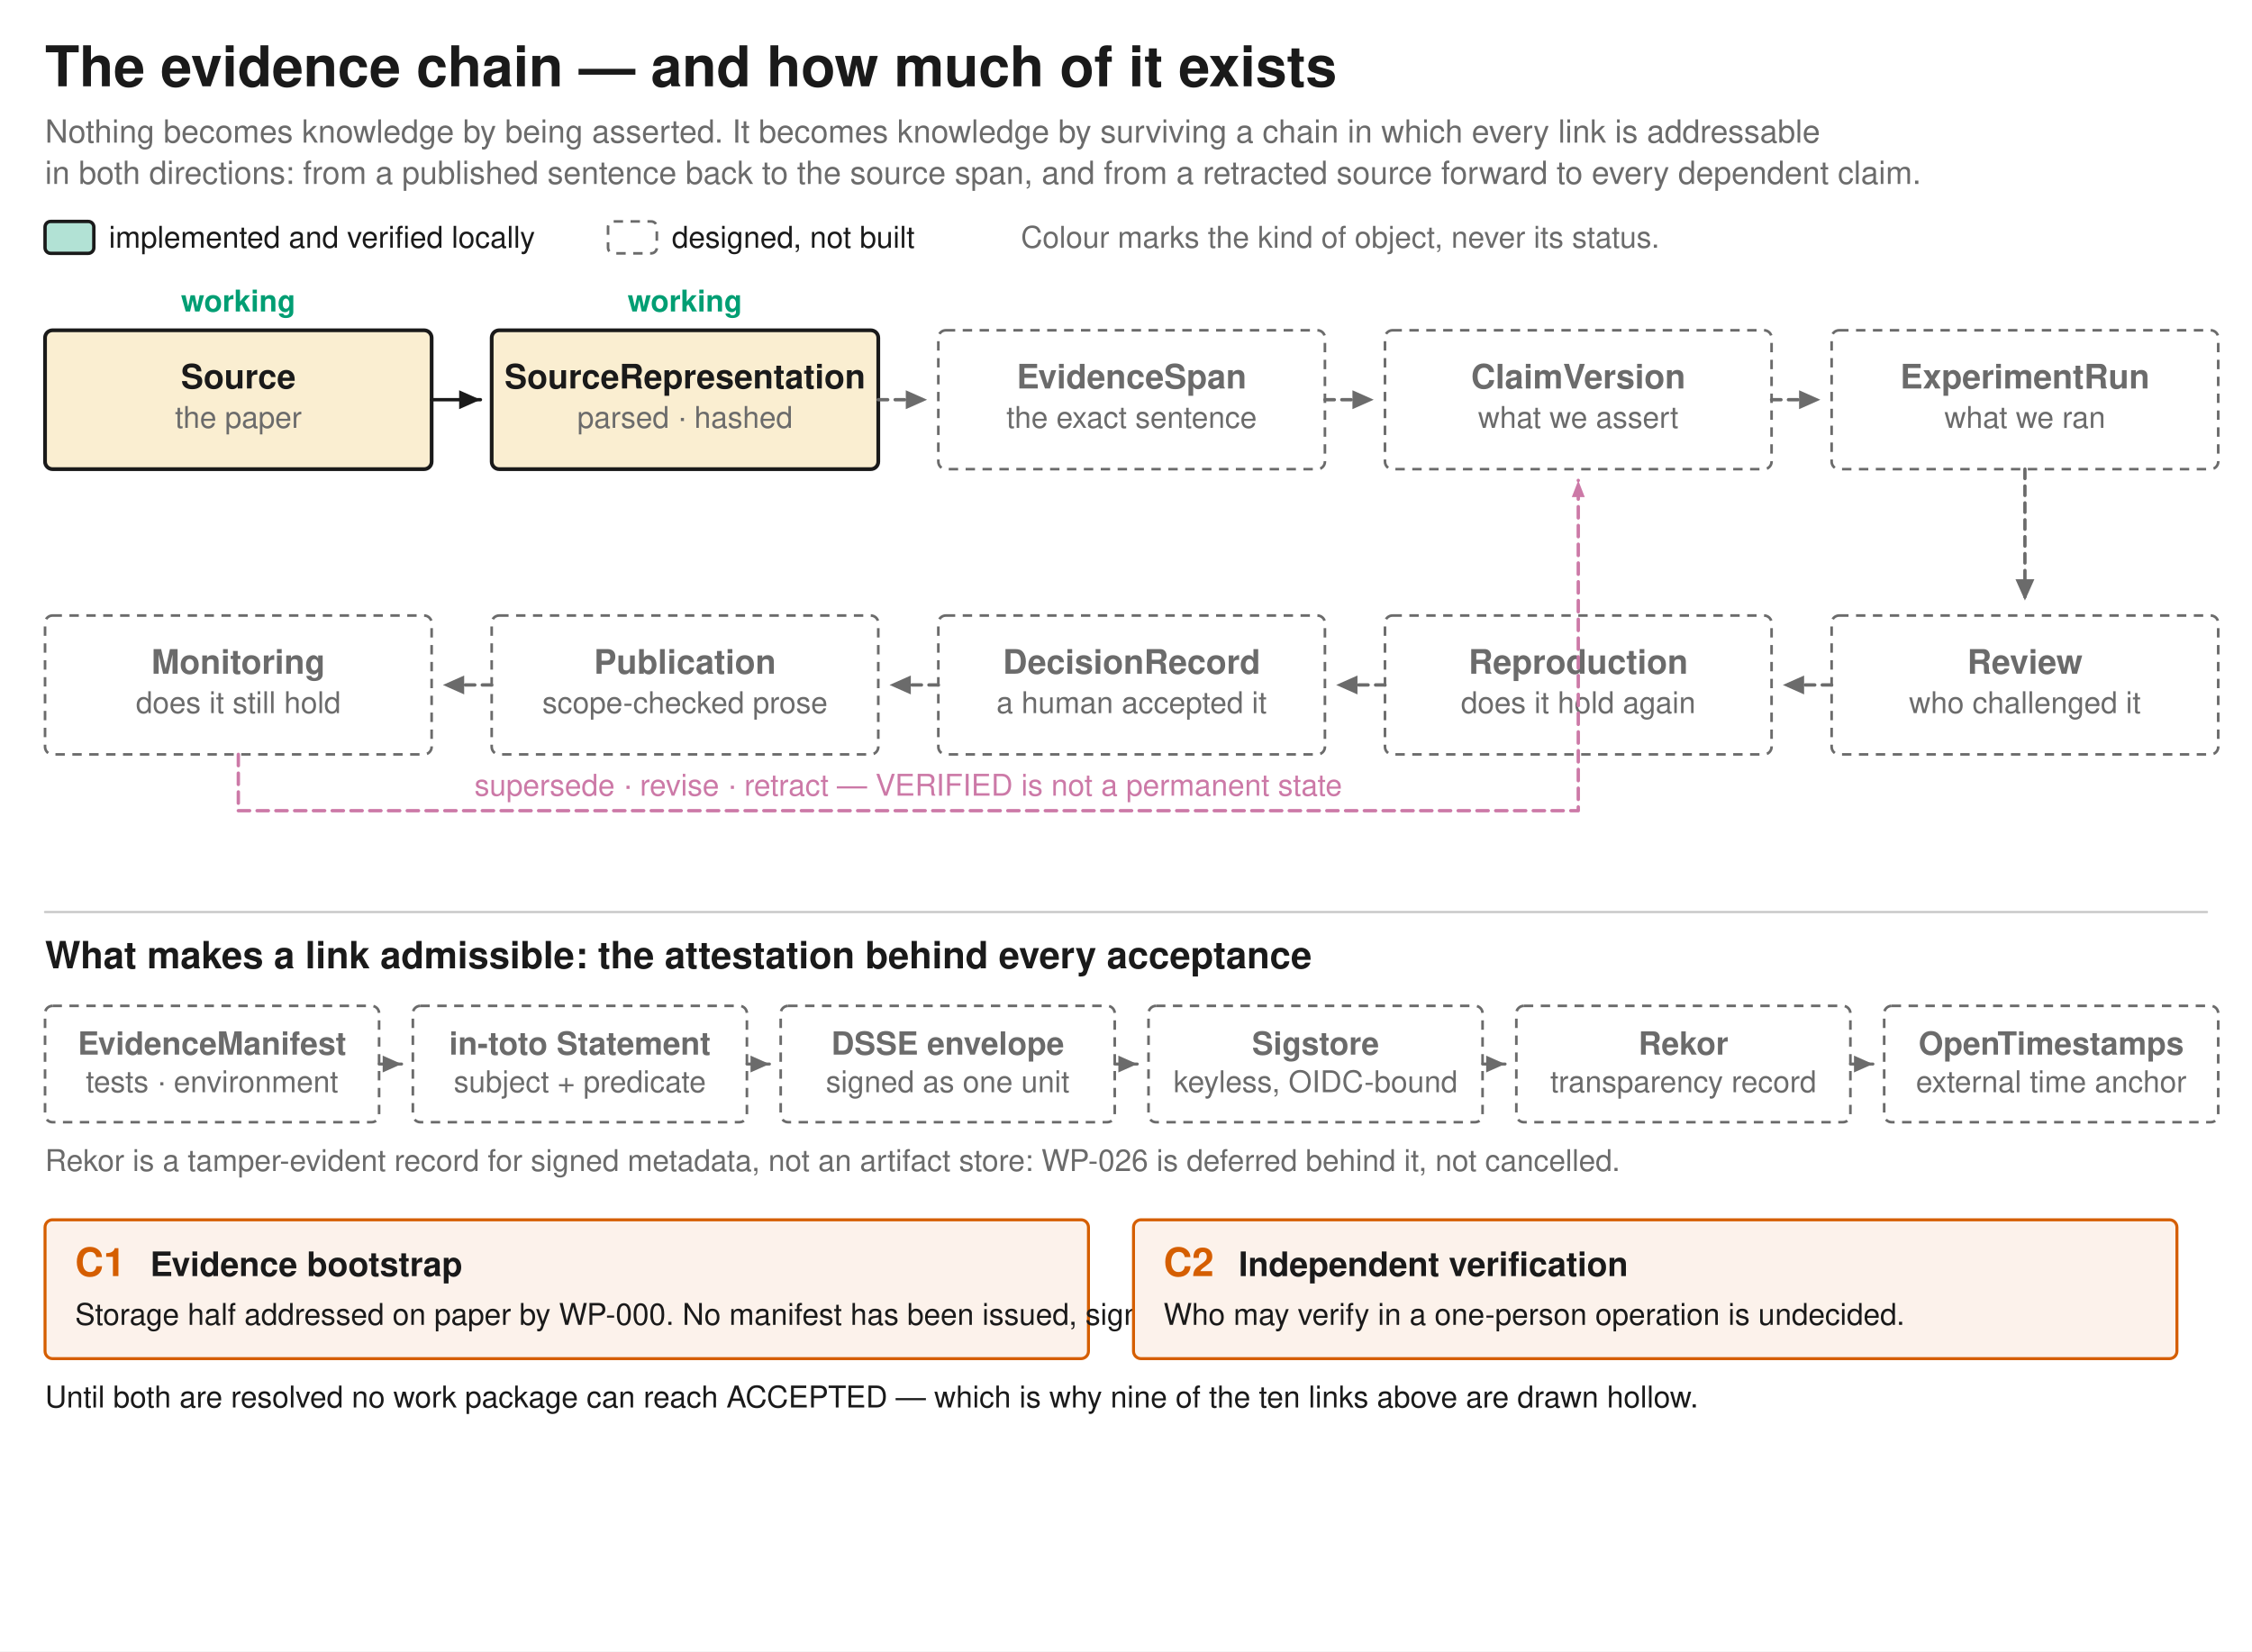
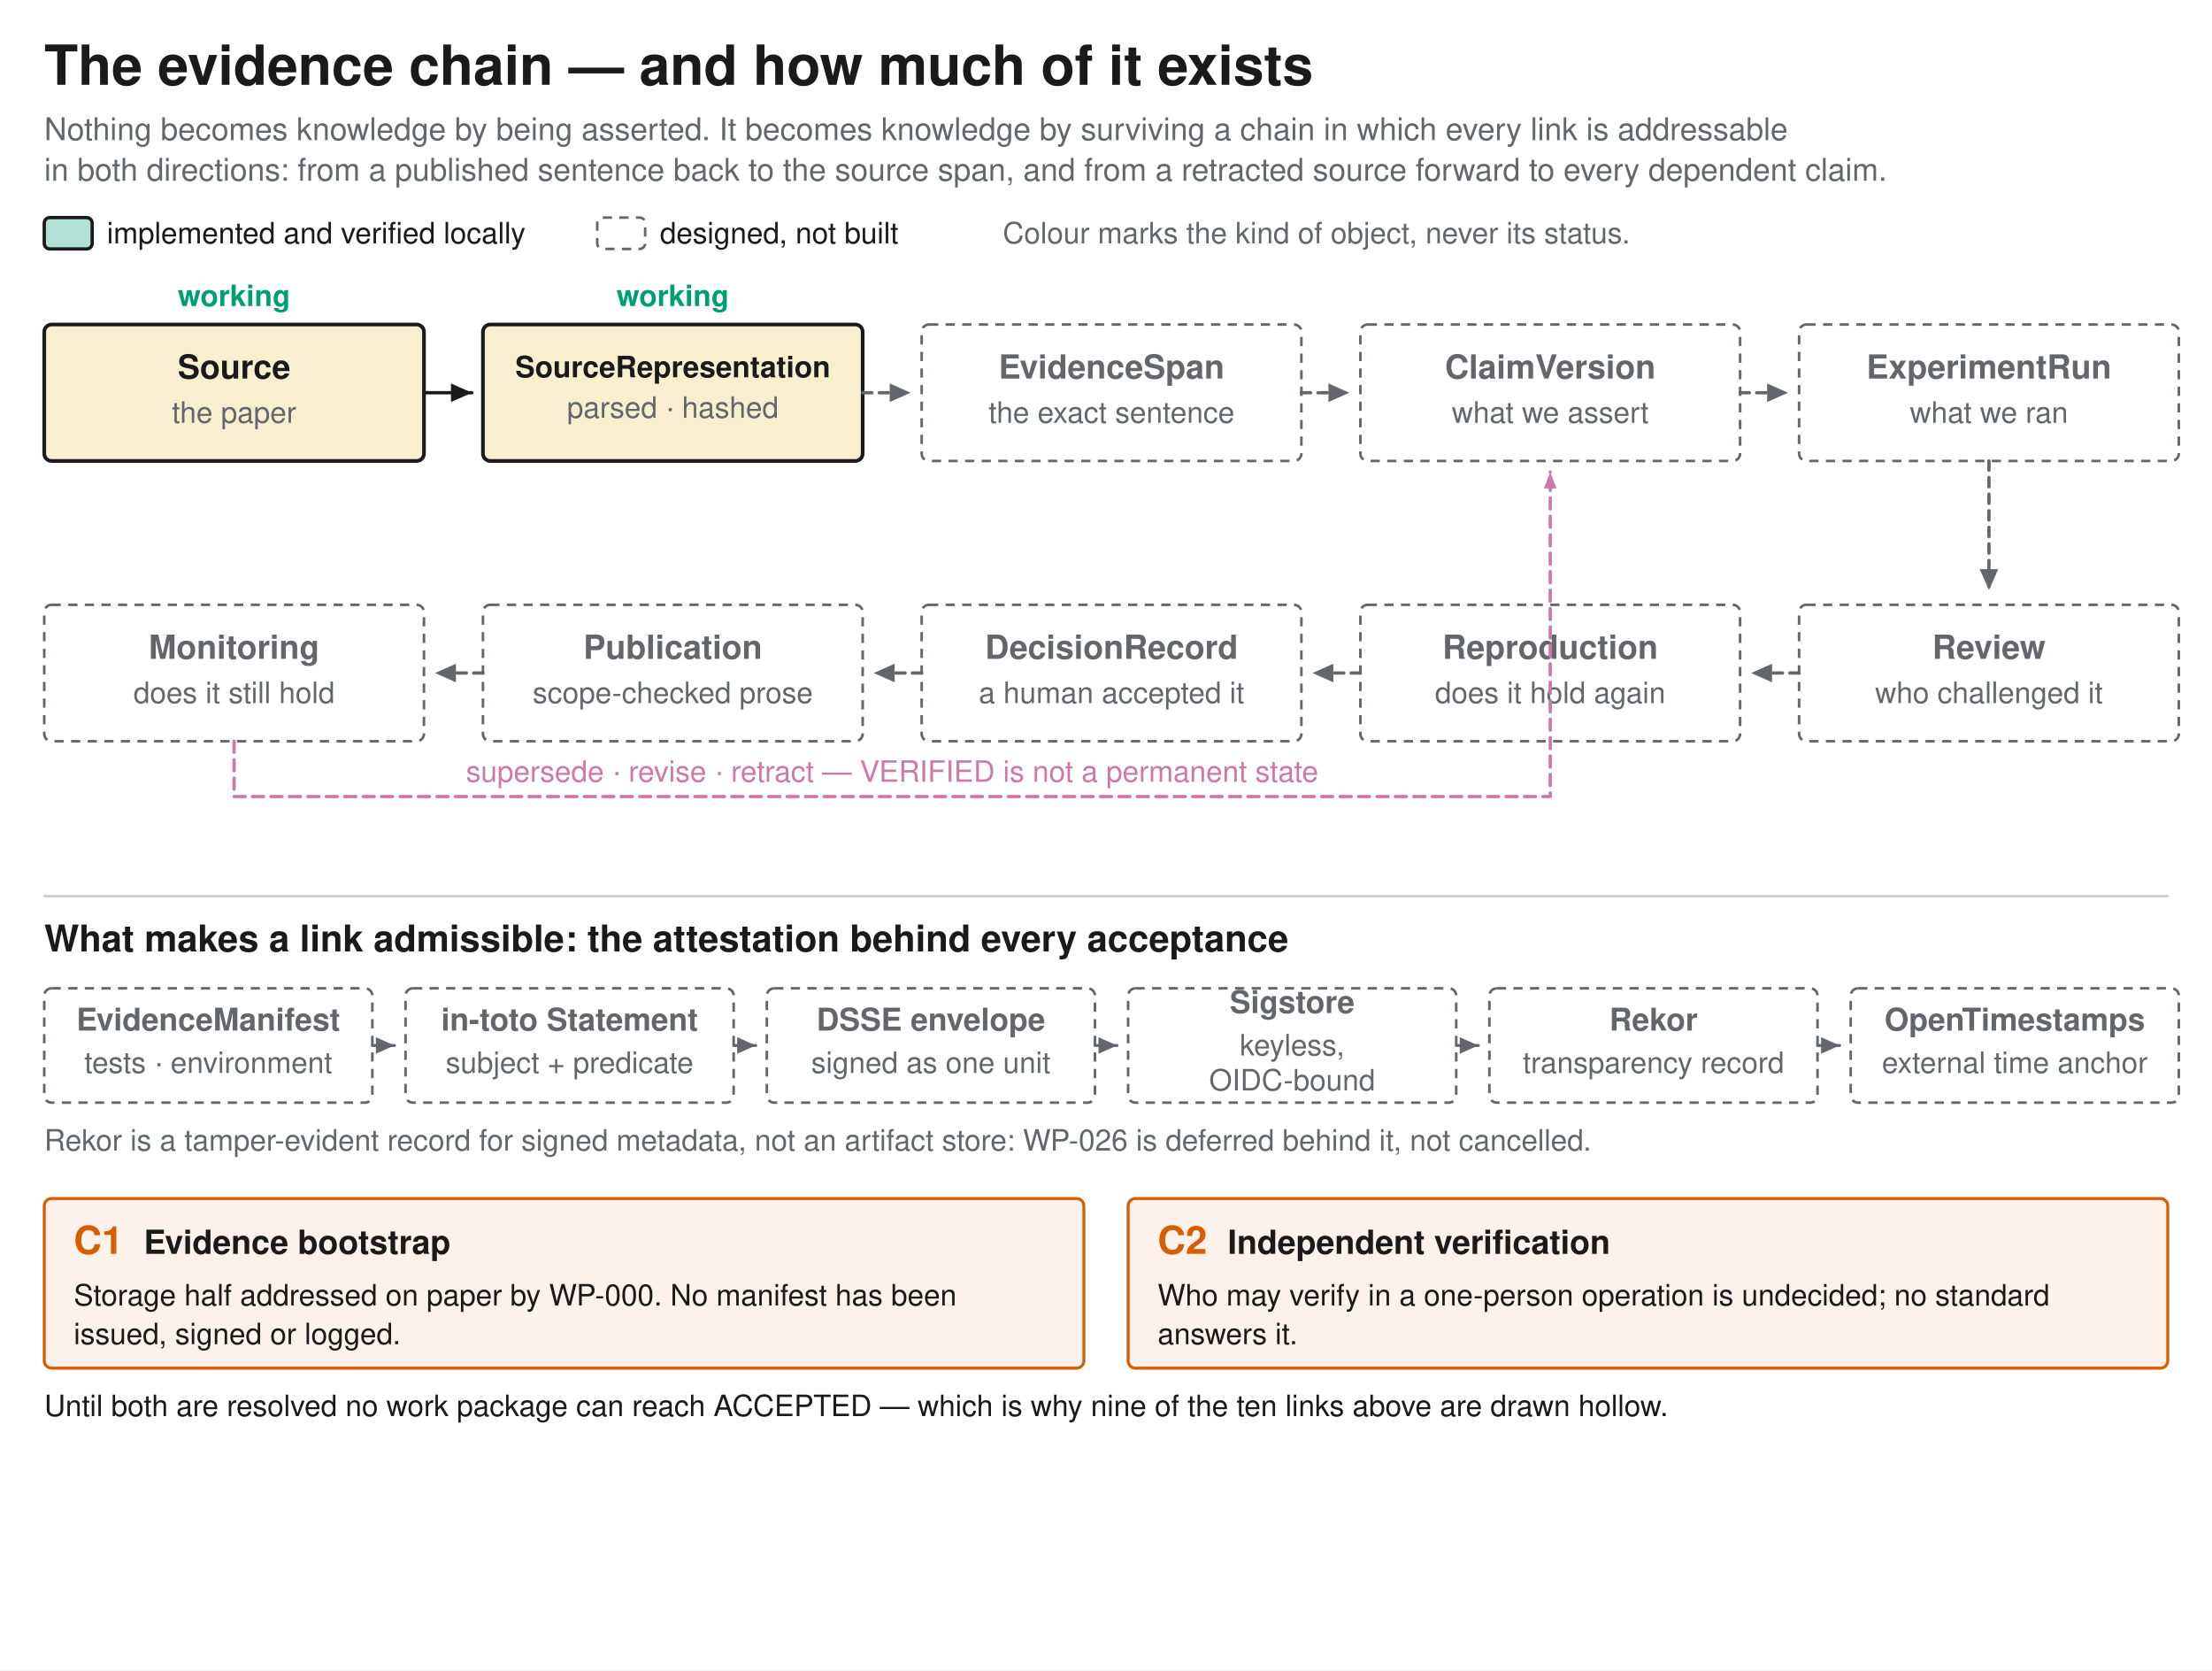
- <svg xmlns="http://www.w3.org/2000/svg" viewBox="0 0 1200 880" width="100%" role="img">
+ <svg xmlns="http://www.w3.org/2000/svg" viewBox="0 0 1200 906" width="100%" role="img">
  <defs>
    <marker id="arrow" viewBox="0 0 10 10" refX="9" refY="5" markerWidth="7" markerHeight="7" orient="auto-start-reverse">
      <path d="M 0 1 L 9 5 L 0 9 z" fill="context-stroke" />
    </marker>
    <marker id="arrowsm" viewBox="0 0 10 10" refX="9" refY="5" markerWidth="5.5" markerHeight="5.5" orient="auto-start-reverse">
      <path d="M 0 1.5 L 9 5 L 0 8.5 z" fill="context-stroke" />
    </marker>
    <pattern id="hatch" width="7" height="7" patternTransform="rotate(45)" patternUnits="userSpaceOnUse">
      <line x1="0" y1="0" x2="0" y2="7" stroke="#C8C8C8" stroke-width="2.2" />
    </pattern>
  </defs>
-   <rect width="1200" height="880" fill="#FFFFFF" />
-   <text x="24" y="46" font-family="'Helvetica Neue', Helvetica, Arial, 'DejaVu Sans', sans-serif" font-size="30" font-weight="700" font-style="normal" fill="#1A1A1A" text-anchor="start" letter-spacing="0">The evidence chain — and how much of it exists</text>
-   <text x="24" y="76" font-family="'Helvetica Neue', Helvetica, Arial, 'DejaVu Sans', sans-serif" font-size="17" font-weight="400" font-style="normal" fill="#6B6B6B" text-anchor="start" letter-spacing="0">Nothing becomes knowledge by being asserted. It becomes knowledge by surviving a chain in which every link is addressable</text>
-   <text x="24" y="98" font-family="'Helvetica Neue', Helvetica, Arial, 'DejaVu Sans', sans-serif" font-size="17" font-weight="400" font-style="normal" fill="#6B6B6B" text-anchor="start" letter-spacing="0">in both directions: from a published sentence back to the source span, and from a retracted source forward to every dependent claim.</text>
-   <rect x="24" y="118" width="26" height="17" rx="3" fill="#b2e2d5" fill-opacity="1.0" stroke="#1A1A1A" stroke-width="1.8" />
-   <text x="58" y="132" font-family="'Helvetica Neue', Helvetica, Arial, 'DejaVu Sans', sans-serif" font-size="16" font-weight="400" font-style="normal" fill="#1A1A1A" text-anchor="start" letter-spacing="0">implemented and verified locally</text>
-   <rect x="324" y="118" width="26" height="17" rx="3" fill="#FFFFFF" fill-opacity="1.0" stroke="#6B6B6B" stroke-width="1.4" stroke-dasharray="5 4" />
-   <text x="358" y="132" font-family="'Helvetica Neue', Helvetica, Arial, 'DejaVu Sans', sans-serif" font-size="16" font-weight="400" font-style="normal" fill="#1A1A1A" text-anchor="start" letter-spacing="0">designed, not built</text>
-   <text x="544" y="132" font-family="'Helvetica Neue', Helvetica, Arial, 'DejaVu Sans', sans-serif" font-size="16" font-weight="400" font-style="normal" fill="#6B6B6B" text-anchor="start" letter-spacing="0">Colour marks the kind of object, never its status.</text>
-   <rect x="24" y="176" width="206" height="74" rx="4" fill="#faeed1" fill-opacity="1.0" stroke="#1A1A1A" stroke-width="2.0" />
-   <text x="127.0" y="207" font-family="'Helvetica Neue', Helvetica, Arial, 'DejaVu Sans', sans-serif" font-size="18" font-weight="600" font-style="normal" fill="#1A1A1A" text-anchor="middle" letter-spacing="0">Source</text>
-   <text x="127.0" y="228" font-family="'Helvetica Neue', Helvetica, Arial, 'DejaVu Sans', sans-serif" font-size="16" font-weight="400" font-style="normal" fill="#6B6B6B" text-anchor="middle" letter-spacing="0">the paper</text>
-   <text x="127.0" y="166" font-family="'Helvetica Neue', Helvetica, Arial, 'DejaVu Sans', sans-serif" font-size="16" font-weight="700" font-style="normal" fill="#009E73" text-anchor="middle" letter-spacing="0">working</text>
-   <rect x="262" y="176" width="206" height="74" rx="4" fill="#faeed1" fill-opacity="1.0" stroke="#1A1A1A" stroke-width="2.0" />
-   <text x="365.0" y="207" font-family="'Helvetica Neue', Helvetica, Arial, 'DejaVu Sans', sans-serif" font-size="18" font-weight="600" font-style="normal" fill="#1A1A1A" text-anchor="middle" letter-spacing="0">SourceRepresentation</text>
-   <text x="365.0" y="228" font-family="'Helvetica Neue', Helvetica, Arial, 'DejaVu Sans', sans-serif" font-size="16" font-weight="400" font-style="normal" fill="#6B6B6B" text-anchor="middle" letter-spacing="0">parsed · hashed</text>
-   <text x="365.0" y="166" font-family="'Helvetica Neue', Helvetica, Arial, 'DejaVu Sans', sans-serif" font-size="16" font-weight="700" font-style="normal" fill="#009E73" text-anchor="middle" letter-spacing="0">working</text>
-   <rect x="500" y="176" width="206" height="74" rx="4" fill="#FFFFFF" fill-opacity="1.0" stroke="#6B6B6B" stroke-width="1.4" stroke-dasharray="5 4" />
-   <text x="603.0" y="207" font-family="'Helvetica Neue', Helvetica, Arial, 'DejaVu Sans', sans-serif" font-size="18" font-weight="600" font-style="normal" fill="#6B6B6B" text-anchor="middle" letter-spacing="0">EvidenceSpan</text>
-   <text x="603.0" y="228" font-family="'Helvetica Neue', Helvetica, Arial, 'DejaVu Sans', sans-serif" font-size="16" font-weight="400" font-style="normal" fill="#6B6B6B" text-anchor="middle" letter-spacing="0">the exact sentence</text>
-   <rect x="738" y="176" width="206" height="74" rx="4" fill="#FFFFFF" fill-opacity="1.0" stroke="#6B6B6B" stroke-width="1.4" stroke-dasharray="5 4" />
-   <text x="841.0" y="207" font-family="'Helvetica Neue', Helvetica, Arial, 'DejaVu Sans', sans-serif" font-size="18" font-weight="600" font-style="normal" fill="#6B6B6B" text-anchor="middle" letter-spacing="0">ClaimVersion</text>
-   <text x="841.0" y="228" font-family="'Helvetica Neue', Helvetica, Arial, 'DejaVu Sans', sans-serif" font-size="16" font-weight="400" font-style="normal" fill="#6B6B6B" text-anchor="middle" letter-spacing="0">what we assert</text>
-   <rect x="976" y="176" width="206" height="74" rx="4" fill="#FFFFFF" fill-opacity="1.0" stroke="#6B6B6B" stroke-width="1.4" stroke-dasharray="5 4" />
-   <text x="1079.0" y="207" font-family="'Helvetica Neue', Helvetica, Arial, 'DejaVu Sans', sans-serif" font-size="18" font-weight="600" font-style="normal" fill="#6B6B6B" text-anchor="middle" letter-spacing="0">ExperimentRun</text>
-   <text x="1079.0" y="228" font-family="'Helvetica Neue', Helvetica, Arial, 'DejaVu Sans', sans-serif" font-size="16" font-weight="400" font-style="normal" fill="#6B6B6B" text-anchor="middle" letter-spacing="0">what we ran</text>
-   <rect x="976" y="328" width="206" height="74" rx="4" fill="#FFFFFF" fill-opacity="1.0" stroke="#6B6B6B" stroke-width="1.4" stroke-dasharray="5 4" />
-   <text x="1079.0" y="359" font-family="'Helvetica Neue', Helvetica, Arial, 'DejaVu Sans', sans-serif" font-size="18" font-weight="600" font-style="normal" fill="#6B6B6B" text-anchor="middle" letter-spacing="0">Review</text>
-   <text x="1079.0" y="380" font-family="'Helvetica Neue', Helvetica, Arial, 'DejaVu Sans', sans-serif" font-size="16" font-weight="400" font-style="normal" fill="#6B6B6B" text-anchor="middle" letter-spacing="0">who challenged it</text>
-   <rect x="738" y="328" width="206" height="74" rx="4" fill="#FFFFFF" fill-opacity="1.0" stroke="#6B6B6B" stroke-width="1.4" stroke-dasharray="5 4" />
-   <text x="841.0" y="359" font-family="'Helvetica Neue', Helvetica, Arial, 'DejaVu Sans', sans-serif" font-size="18" font-weight="600" font-style="normal" fill="#6B6B6B" text-anchor="middle" letter-spacing="0">Reproduction</text>
-   <text x="841.0" y="380" font-family="'Helvetica Neue', Helvetica, Arial, 'DejaVu Sans', sans-serif" font-size="16" font-weight="400" font-style="normal" fill="#6B6B6B" text-anchor="middle" letter-spacing="0">does it hold again</text>
-   <rect x="500" y="328" width="206" height="74" rx="4" fill="#FFFFFF" fill-opacity="1.0" stroke="#6B6B6B" stroke-width="1.4" stroke-dasharray="5 4" />
-   <text x="603.0" y="359" font-family="'Helvetica Neue', Helvetica, Arial, 'DejaVu Sans', sans-serif" font-size="18" font-weight="600" font-style="normal" fill="#6B6B6B" text-anchor="middle" letter-spacing="0">DecisionRecord</text>
-   <text x="603.0" y="380" font-family="'Helvetica Neue', Helvetica, Arial, 'DejaVu Sans', sans-serif" font-size="16" font-weight="400" font-style="normal" fill="#6B6B6B" text-anchor="middle" letter-spacing="0">a human accepted it</text>
-   <rect x="262" y="328" width="206" height="74" rx="4" fill="#FFFFFF" fill-opacity="1.0" stroke="#6B6B6B" stroke-width="1.4" stroke-dasharray="5 4" />
-   <text x="365.0" y="359" font-family="'Helvetica Neue', Helvetica, Arial, 'DejaVu Sans', sans-serif" font-size="18" font-weight="600" font-style="normal" fill="#6B6B6B" text-anchor="middle" letter-spacing="0">Publication</text>
-   <text x="365.0" y="380" font-family="'Helvetica Neue', Helvetica, Arial, 'DejaVu Sans', sans-serif" font-size="16" font-weight="400" font-style="normal" fill="#6B6B6B" text-anchor="middle" letter-spacing="0">scope-checked prose</text>
-   <rect x="24" y="328" width="206" height="74" rx="4" fill="#FFFFFF" fill-opacity="1.0" stroke="#6B6B6B" stroke-width="1.4" stroke-dasharray="5 4" />
-   <text x="127.0" y="359" font-family="'Helvetica Neue', Helvetica, Arial, 'DejaVu Sans', sans-serif" font-size="18" font-weight="600" font-style="normal" fill="#6B6B6B" text-anchor="middle" letter-spacing="0">Monitoring</text>
-   <text x="127.0" y="380" font-family="'Helvetica Neue', Helvetica, Arial, 'DejaVu Sans', sans-serif" font-size="16" font-weight="400" font-style="normal" fill="#6B6B6B" text-anchor="middle" letter-spacing="0">does it still hold</text>
-   <path d="M 230 213.0 L 256 213.0" fill="none" stroke="#1A1A1A" stroke-width="1.8" stroke-opacity="1.0" stroke-linecap="round" stroke-linejoin="round" marker-end="url(#arrow)" />
-   <path d="M 468 213.0 L 494 213.0" fill="none" stroke="#6B6B6B" stroke-width="1.8" stroke-opacity="1.0" stroke-linecap="round" stroke-linejoin="round" stroke-dasharray="5 4" marker-end="url(#arrow)" />
-   <path d="M 706 213.0 L 732 213.0" fill="none" stroke="#6B6B6B" stroke-width="1.8" stroke-opacity="1.0" stroke-linecap="round" stroke-linejoin="round" stroke-dasharray="5 4" marker-end="url(#arrow)" />
-   <path d="M 944 213.0 L 970 213.0" fill="none" stroke="#6B6B6B" stroke-width="1.8" stroke-opacity="1.0" stroke-linecap="round" stroke-linejoin="round" stroke-dasharray="5 4" marker-end="url(#arrow)" />
-   <path d="M 1079.0 250 L 1079.0 320" fill="none" stroke="#6B6B6B" stroke-width="1.8" stroke-opacity="1.0" stroke-linecap="round" stroke-linejoin="round" stroke-dasharray="5 4" marker-end="url(#arrow)" />
-   <path d="M 976 365.0 L 950 365.0" fill="none" stroke="#6B6B6B" stroke-width="1.8" stroke-opacity="1.0" stroke-linecap="round" stroke-linejoin="round" stroke-dasharray="5 4" marker-end="url(#arrow)" />
-   <path d="M 738 365.0 L 712 365.0" fill="none" stroke="#6B6B6B" stroke-width="1.8" stroke-opacity="1.0" stroke-linecap="round" stroke-linejoin="round" stroke-dasharray="5 4" marker-end="url(#arrow)" />
-   <path d="M 500 365.0 L 474 365.0" fill="none" stroke="#6B6B6B" stroke-width="1.8" stroke-opacity="1.0" stroke-linecap="round" stroke-linejoin="round" stroke-dasharray="5 4" marker-end="url(#arrow)" />
-   <path d="M 262 365.0 L 236 365.0" fill="none" stroke="#6B6B6B" stroke-width="1.8" stroke-opacity="1.0" stroke-linecap="round" stroke-linejoin="round" stroke-dasharray="5 4" marker-end="url(#arrow)" />
-   <path d="M 127.0 402 L 127.0 432 L 841.0 432 L 841.0 256" fill="none" stroke="#CC79A7" stroke-width="1.8" stroke-opacity="1.0" stroke-linecap="round" stroke-linejoin="round" stroke-dasharray="6 4" marker-end="url(#arrowsm)" />
-   <text x="484.0" y="424" font-family="'Helvetica Neue', Helvetica, Arial, 'DejaVu Sans', sans-serif" font-size="16" font-weight="400" font-style="normal" fill="#CC79A7" text-anchor="middle" letter-spacing="0">supersede · revise · retract — VERIFIED is not a permanent state</text>
-   <path d="M 24 486 L 1176 486" fill="none" stroke="#C8C8C8" stroke-width="1.2" stroke-opacity="1.0" stroke-linecap="round" stroke-linejoin="round" />
-   <text x="24" y="516" font-family="'Helvetica Neue', Helvetica, Arial, 'DejaVu Sans', sans-serif" font-size="20" font-weight="700" font-style="normal" fill="#1A1A1A" text-anchor="start" letter-spacing="0">What makes a link admissible: the attestation behind every acceptance</text>
-   <rect x="24" y="536" width="178" height="62" rx="4" fill="#FFFFFF" fill-opacity="1.0" stroke="#6B6B6B" stroke-width="1.4" stroke-dasharray="5 4" />
-   <text x="113.0" y="562" font-family="'Helvetica Neue', Helvetica, Arial, 'DejaVu Sans', sans-serif" font-size="17" font-weight="600" font-style="normal" fill="#6B6B6B" text-anchor="middle" letter-spacing="0">EvidenceManifest</text>
-   <text x="113.0" y="582" font-family="'Helvetica Neue', Helvetica, Arial, 'DejaVu Sans', sans-serif" font-size="16" font-weight="400" font-style="normal" fill="#6B6B6B" text-anchor="middle" letter-spacing="0">tests · environment</text>
-   <rect x="220" y="536" width="178" height="62" rx="4" fill="#FFFFFF" fill-opacity="1.0" stroke="#6B6B6B" stroke-width="1.4" stroke-dasharray="5 4" />
-   <text x="309.0" y="562" font-family="'Helvetica Neue', Helvetica, Arial, 'DejaVu Sans', sans-serif" font-size="17" font-weight="600" font-style="normal" fill="#6B6B6B" text-anchor="middle" letter-spacing="0">in-toto Statement</text>
-   <text x="309.0" y="582" font-family="'Helvetica Neue', Helvetica, Arial, 'DejaVu Sans', sans-serif" font-size="16" font-weight="400" font-style="normal" fill="#6B6B6B" text-anchor="middle" letter-spacing="0">subject + predicate</text>
-   <path d="M 202 567.0 L 214 567.0" fill="none" stroke="#6B6B6B" stroke-width="1.6" stroke-opacity="1.0" stroke-linecap="round" stroke-linejoin="round" stroke-dasharray="4 4" marker-end="url(#arrow)" />
-   <rect x="416" y="536" width="178" height="62" rx="4" fill="#FFFFFF" fill-opacity="1.0" stroke="#6B6B6B" stroke-width="1.4" stroke-dasharray="5 4" />
-   <text x="505.0" y="562" font-family="'Helvetica Neue', Helvetica, Arial, 'DejaVu Sans', sans-serif" font-size="17" font-weight="600" font-style="normal" fill="#6B6B6B" text-anchor="middle" letter-spacing="0">DSSE envelope</text>
-   <text x="505.0" y="582" font-family="'Helvetica Neue', Helvetica, Arial, 'DejaVu Sans', sans-serif" font-size="16" font-weight="400" font-style="normal" fill="#6B6B6B" text-anchor="middle" letter-spacing="0">signed as one unit</text>
-   <path d="M 398 567.0 L 410 567.0" fill="none" stroke="#6B6B6B" stroke-width="1.6" stroke-opacity="1.0" stroke-linecap="round" stroke-linejoin="round" stroke-dasharray="4 4" marker-end="url(#arrow)" />
-   <rect x="612" y="536" width="178" height="62" rx="4" fill="#FFFFFF" fill-opacity="1.0" stroke="#6B6B6B" stroke-width="1.4" stroke-dasharray="5 4" />
-   <text x="701.0" y="562" font-family="'Helvetica Neue', Helvetica, Arial, 'DejaVu Sans', sans-serif" font-size="17" font-weight="600" font-style="normal" fill="#6B6B6B" text-anchor="middle" letter-spacing="0">Sigstore</text>
-   <text x="701.0" y="582" font-family="'Helvetica Neue', Helvetica, Arial, 'DejaVu Sans', sans-serif" font-size="16" font-weight="400" font-style="normal" fill="#6B6B6B" text-anchor="middle" letter-spacing="0">keyless, OIDC-bound</text>
-   <path d="M 594 567.0 L 606 567.0" fill="none" stroke="#6B6B6B" stroke-width="1.6" stroke-opacity="1.0" stroke-linecap="round" stroke-linejoin="round" stroke-dasharray="4 4" marker-end="url(#arrow)" />
-   <rect x="808" y="536" width="178" height="62" rx="4" fill="#FFFFFF" fill-opacity="1.0" stroke="#6B6B6B" stroke-width="1.4" stroke-dasharray="5 4" />
-   <text x="897.0" y="562" font-family="'Helvetica Neue', Helvetica, Arial, 'DejaVu Sans', sans-serif" font-size="17" font-weight="600" font-style="normal" fill="#6B6B6B" text-anchor="middle" letter-spacing="0">Rekor</text>
-   <text x="897.0" y="582" font-family="'Helvetica Neue', Helvetica, Arial, 'DejaVu Sans', sans-serif" font-size="16" font-weight="400" font-style="normal" fill="#6B6B6B" text-anchor="middle" letter-spacing="0">transparency record</text>
-   <path d="M 790 567.0 L 802 567.0" fill="none" stroke="#6B6B6B" stroke-width="1.6" stroke-opacity="1.0" stroke-linecap="round" stroke-linejoin="round" stroke-dasharray="4 4" marker-end="url(#arrow)" />
-   <rect x="1004" y="536" width="178" height="62" rx="4" fill="#FFFFFF" fill-opacity="1.0" stroke="#6B6B6B" stroke-width="1.4" stroke-dasharray="5 4" />
-   <text x="1093.0" y="562" font-family="'Helvetica Neue', Helvetica, Arial, 'DejaVu Sans', sans-serif" font-size="17" font-weight="600" font-style="normal" fill="#6B6B6B" text-anchor="middle" letter-spacing="0">OpenTimestamps</text>
-   <text x="1093.0" y="582" font-family="'Helvetica Neue', Helvetica, Arial, 'DejaVu Sans', sans-serif" font-size="16" font-weight="400" font-style="normal" fill="#6B6B6B" text-anchor="middle" letter-spacing="0">external time anchor</text>
-   <path d="M 986 567.0 L 998 567.0" fill="none" stroke="#6B6B6B" stroke-width="1.6" stroke-opacity="1.0" stroke-linecap="round" stroke-linejoin="round" stroke-dasharray="4 4" marker-end="url(#arrow)" />
-   <text x="24" y="624" font-family="'Helvetica Neue', Helvetica, Arial, 'DejaVu Sans', sans-serif" font-size="16" font-weight="400" font-style="normal" fill="#6B6B6B" text-anchor="start" letter-spacing="0">Rekor is a tamper-evident record for signed metadata, not an artifact store: WP-026 is deferred behind it, not cancelled.</text>
-   <rect x="24" y="650" width="556" height="74" rx="4" fill="#fcf2eb" fill-opacity="1.0" stroke="#D55E00" stroke-width="1.6" />
-   <text x="40" y="680" font-family="'Helvetica Neue', Helvetica, Arial, 'DejaVu Sans', sans-serif" font-size="21" font-weight="700" font-style="normal" fill="#D55E00" text-anchor="start" letter-spacing="0">C1</text>
-   <text x="80" y="680" font-family="'Helvetica Neue', Helvetica, Arial, 'DejaVu Sans', sans-serif" font-size="18" font-weight="600" font-style="normal" fill="#1A1A1A" text-anchor="start" letter-spacing="0">Evidence bootstrap</text>
-   <text x="40" y="706" font-family="'Helvetica Neue', Helvetica, Arial, 'DejaVu Sans', sans-serif" font-size="16" font-weight="400" font-style="normal" fill="#1A1A1A" text-anchor="start" letter-spacing="0">Storage half addressed on paper by WP-000. No manifest has been issued, signed or logged.</text>
-   <rect x="604" y="650" width="556" height="74" rx="4" fill="#fcf2eb" fill-opacity="1.0" stroke="#D55E00" stroke-width="1.6" />
-   <text x="620" y="680" font-family="'Helvetica Neue', Helvetica, Arial, 'DejaVu Sans', sans-serif" font-size="21" font-weight="700" font-style="normal" fill="#D55E00" text-anchor="start" letter-spacing="0">C2</text>
-   <text x="660" y="680" font-family="'Helvetica Neue', Helvetica, Arial, 'DejaVu Sans', sans-serif" font-size="18" font-weight="600" font-style="normal" fill="#1A1A1A" text-anchor="start" letter-spacing="0">Independent verification</text>
-   <text x="620" y="706" font-family="'Helvetica Neue', Helvetica, Arial, 'DejaVu Sans', sans-serif" font-size="16" font-weight="400" font-style="normal" fill="#1A1A1A" text-anchor="start" letter-spacing="0">Who may verify in a one-person operation is undecided.</text>
-   <text x="24" y="750" font-family="'Helvetica Neue', Helvetica, Arial, 'DejaVu Sans', sans-serif" font-size="16" font-weight="500" font-style="normal" fill="#1A1A1A" text-anchor="start" letter-spacing="0">Until both are resolved no work package can reach ACCEPTED — which is why nine of the ten links above are drawn hollow.</text>
+   <rect width="1200" height="906" fill="#FFFFFF" />
+   <text x="24.0" y="46.0" font-family="Helvetica, Arial, 'Liberation Sans', 'DejaVu Sans', sans-serif" font-size="30" font-weight="700" font-style="normal" fill="#1A1A1A" text-anchor="start">The evidence chain — and how much of it exists</text>
+   <text x="24.0" y="76.0" font-family="Helvetica, Arial, 'Liberation Sans', 'DejaVu Sans', sans-serif" font-size="17" font-weight="400" font-style="normal" fill="#63666A" text-anchor="start">Nothing becomes knowledge by being asserted. It becomes knowledge by surviving a chain in which every link is addressable</text>
+   <text x="24.0" y="98.0" font-family="Helvetica, Arial, 'Liberation Sans', 'DejaVu Sans', sans-serif" font-size="17" font-weight="400" font-style="normal" fill="#63666A" text-anchor="start">in both directions: from a published sentence back to the source span, and from a retracted source forward to every dependent claim.</text>
+   <rect x="24.0" y="118.0" width="26.0" height="17.0" rx="3" fill="#b2e2d5" stroke="#1A1A1A" stroke-width="1.8" />
+   <text x="58.0" y="132.0" font-family="Helvetica, Arial, 'Liberation Sans', 'DejaVu Sans', sans-serif" font-size="16" font-weight="400" font-style="normal" fill="#1A1A1A" text-anchor="start">implemented and verified locally</text>
+   <rect x="324.0" y="118.0" width="26.0" height="17.0" rx="3" fill="#FFFFFF" stroke="#63666A" stroke-width="1.4" stroke-dasharray="5 4" />
+   <text x="358.0" y="132.0" font-family="Helvetica, Arial, 'Liberation Sans', 'DejaVu Sans', sans-serif" font-size="16" font-weight="400" font-style="normal" fill="#1A1A1A" text-anchor="start">designed, not built</text>
+   <text x="544.0" y="132.0" font-family="Helvetica, Arial, 'Liberation Sans', 'DejaVu Sans', sans-serif" font-size="16" font-weight="400" font-style="normal" fill="#63666A" text-anchor="start">Colour marks the kind of object, never its status.</text>
+   <rect x="24.0" y="176.0" width="206.0" height="74.0" rx="4" fill="#faeed1" stroke="#1A1A1A" stroke-width="2.0" />
+   <text x="127.0" y="205.3" font-family="Helvetica, Arial, 'Liberation Sans', 'DejaVu Sans', sans-serif" font-size="18" font-weight="600" font-style="normal" fill="#1A1A1A" text-anchor="middle">Source</text>
+   <text x="127.0" y="229.3" font-family="Helvetica, Arial, 'Liberation Sans', 'DejaVu Sans', sans-serif" font-size="16" font-weight="400" font-style="normal" fill="#63666A" text-anchor="middle">the paper</text>
+   <text x="127.0" y="166.0" font-family="Helvetica, Arial, 'Liberation Sans', 'DejaVu Sans', sans-serif" font-size="16" font-weight="700" font-style="normal" fill="#009E73" text-anchor="middle">working</text>
+   <rect x="262.0" y="176.0" width="206.0" height="74.0" rx="4" fill="#faeed1" stroke="#1A1A1A" stroke-width="2.0" />
+   <text x="365.0" y="204.6" font-family="Helvetica, Arial, 'Liberation Sans', 'DejaVu Sans', sans-serif" font-size="16" font-weight="600" font-style="normal" fill="#1A1A1A" text-anchor="middle">SourceRepresentation</text>
+   <text x="365.0" y="226.6" font-family="Helvetica, Arial, 'Liberation Sans', 'DejaVu Sans', sans-serif" font-size="16" font-weight="400" font-style="normal" fill="#63666A" text-anchor="middle">parsed · hashed</text>
+   <text x="365.0" y="166.0" font-family="Helvetica, Arial, 'Liberation Sans', 'DejaVu Sans', sans-serif" font-size="16" font-weight="700" font-style="normal" fill="#009E73" text-anchor="middle">working</text>
+   <rect x="500.0" y="176.0" width="206.0" height="74.0" rx="4" fill="#FFFFFF" stroke="#63666A" stroke-width="1.4" stroke-dasharray="5 4" />
+   <text x="603.0" y="205.3" font-family="Helvetica, Arial, 'Liberation Sans', 'DejaVu Sans', sans-serif" font-size="18" font-weight="600" font-style="normal" fill="#63666A" text-anchor="middle">EvidenceSpan</text>
+   <text x="603.0" y="229.3" font-family="Helvetica, Arial, 'Liberation Sans', 'DejaVu Sans', sans-serif" font-size="16" font-weight="400" font-style="normal" fill="#63666A" text-anchor="middle">the exact sentence</text>
+   <rect x="738.0" y="176.0" width="206.0" height="74.0" rx="4" fill="#FFFFFF" stroke="#63666A" stroke-width="1.4" stroke-dasharray="5 4" />
+   <text x="841.0" y="205.3" font-family="Helvetica, Arial, 'Liberation Sans', 'DejaVu Sans', sans-serif" font-size="18" font-weight="600" font-style="normal" fill="#63666A" text-anchor="middle">ClaimVersion</text>
+   <text x="841.0" y="229.3" font-family="Helvetica, Arial, 'Liberation Sans', 'DejaVu Sans', sans-serif" font-size="16" font-weight="400" font-style="normal" fill="#63666A" text-anchor="middle">what we assert</text>
+   <rect x="976.0" y="176.0" width="206.0" height="74.0" rx="4" fill="#FFFFFF" stroke="#63666A" stroke-width="1.4" stroke-dasharray="5 4" />
+   <text x="1079.0" y="205.3" font-family="Helvetica, Arial, 'Liberation Sans', 'DejaVu Sans', sans-serif" font-size="18" font-weight="600" font-style="normal" fill="#63666A" text-anchor="middle">ExperimentRun</text>
+   <text x="1079.0" y="229.3" font-family="Helvetica, Arial, 'Liberation Sans', 'DejaVu Sans', sans-serif" font-size="16" font-weight="400" font-style="normal" fill="#63666A" text-anchor="middle">what we ran</text>
+   <rect x="976.0" y="328.0" width="206.0" height="74.0" rx="4" fill="#FFFFFF" stroke="#63666A" stroke-width="1.4" stroke-dasharray="5 4" />
+   <text x="1079.0" y="357.3" font-family="Helvetica, Arial, 'Liberation Sans', 'DejaVu Sans', sans-serif" font-size="18" font-weight="600" font-style="normal" fill="#63666A" text-anchor="middle">Review</text>
+   <text x="1079.0" y="381.3" font-family="Helvetica, Arial, 'Liberation Sans', 'DejaVu Sans', sans-serif" font-size="16" font-weight="400" font-style="normal" fill="#63666A" text-anchor="middle">who challenged it</text>
+   <rect x="738.0" y="328.0" width="206.0" height="74.0" rx="4" fill="#FFFFFF" stroke="#63666A" stroke-width="1.4" stroke-dasharray="5 4" />
+   <text x="841.0" y="357.3" font-family="Helvetica, Arial, 'Liberation Sans', 'DejaVu Sans', sans-serif" font-size="18" font-weight="600" font-style="normal" fill="#63666A" text-anchor="middle">Reproduction</text>
+   <text x="841.0" y="381.3" font-family="Helvetica, Arial, 'Liberation Sans', 'DejaVu Sans', sans-serif" font-size="16" font-weight="400" font-style="normal" fill="#63666A" text-anchor="middle">does it hold again</text>
+   <rect x="500.0" y="328.0" width="206.0" height="74.0" rx="4" fill="#FFFFFF" stroke="#63666A" stroke-width="1.4" stroke-dasharray="5 4" />
+   <text x="603.0" y="357.3" font-family="Helvetica, Arial, 'Liberation Sans', 'DejaVu Sans', sans-serif" font-size="18" font-weight="600" font-style="normal" fill="#63666A" text-anchor="middle">DecisionRecord</text>
+   <text x="603.0" y="381.3" font-family="Helvetica, Arial, 'Liberation Sans', 'DejaVu Sans', sans-serif" font-size="16" font-weight="400" font-style="normal" fill="#63666A" text-anchor="middle">a human accepted it</text>
+   <rect x="262.0" y="328.0" width="206.0" height="74.0" rx="4" fill="#FFFFFF" stroke="#63666A" stroke-width="1.4" stroke-dasharray="5 4" />
+   <text x="365.0" y="357.3" font-family="Helvetica, Arial, 'Liberation Sans', 'DejaVu Sans', sans-serif" font-size="18" font-weight="600" font-style="normal" fill="#63666A" text-anchor="middle">Publication</text>
+   <text x="365.0" y="381.3" font-family="Helvetica, Arial, 'Liberation Sans', 'DejaVu Sans', sans-serif" font-size="16" font-weight="400" font-style="normal" fill="#63666A" text-anchor="middle">scope-checked prose</text>
+   <rect x="24.0" y="328.0" width="206.0" height="74.0" rx="4" fill="#FFFFFF" stroke="#63666A" stroke-width="1.4" stroke-dasharray="5 4" />
+   <text x="127.0" y="357.3" font-family="Helvetica, Arial, 'Liberation Sans', 'DejaVu Sans', sans-serif" font-size="18" font-weight="600" font-style="normal" fill="#63666A" text-anchor="middle">Monitoring</text>
+   <text x="127.0" y="381.3" font-family="Helvetica, Arial, 'Liberation Sans', 'DejaVu Sans', sans-serif" font-size="16" font-weight="400" font-style="normal" fill="#63666A" text-anchor="middle">does it still hold</text>
+   <path d="M 230 213.0 L 256 213.0" fill="none" stroke="#1A1A1A" stroke-width="1.8" stroke-linecap="round" stroke-linejoin="round" marker-end="url(#arrow)" />
+   <path d="M 468 213.0 L 494 213.0" fill="none" stroke="#63666A" stroke-width="1.8" stroke-linecap="round" stroke-linejoin="round" stroke-dasharray="5 4" marker-end="url(#arrow)" />
+   <path d="M 706 213.0 L 732 213.0" fill="none" stroke="#63666A" stroke-width="1.8" stroke-linecap="round" stroke-linejoin="round" stroke-dasharray="5 4" marker-end="url(#arrow)" />
+   <path d="M 944 213.0 L 970 213.0" fill="none" stroke="#63666A" stroke-width="1.8" stroke-linecap="round" stroke-linejoin="round" stroke-dasharray="5 4" marker-end="url(#arrow)" />
+   <path d="M 1079.0 250 L 1079.0 320" fill="none" stroke="#63666A" stroke-width="1.8" stroke-linecap="round" stroke-linejoin="round" stroke-dasharray="5 4" marker-end="url(#arrow)" />
+   <path d="M 976 365.0 L 950 365.0" fill="none" stroke="#63666A" stroke-width="1.8" stroke-linecap="round" stroke-linejoin="round" stroke-dasharray="5 4" marker-end="url(#arrow)" />
+   <path d="M 738 365.0 L 712 365.0" fill="none" stroke="#63666A" stroke-width="1.8" stroke-linecap="round" stroke-linejoin="round" stroke-dasharray="5 4" marker-end="url(#arrow)" />
+   <path d="M 500 365.0 L 474 365.0" fill="none" stroke="#63666A" stroke-width="1.8" stroke-linecap="round" stroke-linejoin="round" stroke-dasharray="5 4" marker-end="url(#arrow)" />
+   <path d="M 262 365.0 L 236 365.0" fill="none" stroke="#63666A" stroke-width="1.8" stroke-linecap="round" stroke-linejoin="round" stroke-dasharray="5 4" marker-end="url(#arrow)" />
+   <path d="M 127.0 402 L 127.0 432 L 841.0 432 L 841.0 256" fill="none" stroke="#CC79A7" stroke-width="1.8" stroke-linecap="round" stroke-linejoin="round" stroke-dasharray="6 4" marker-end="url(#arrowsm)" />
+   <text x="484.0" y="424.0" font-family="Helvetica, Arial, 'Liberation Sans', 'DejaVu Sans', sans-serif" font-size="16" font-weight="400" font-style="normal" fill="#CC79A7" text-anchor="middle">supersede · revise · retract — VERIFIED is not a permanent state</text>
+   <path d="M 24 486 L 1176 486" fill="none" stroke="#C8C8C8" stroke-width="1.2" stroke-linecap="round" stroke-linejoin="round" />
+   <text x="24.0" y="516.0" font-family="Helvetica, Arial, 'Liberation Sans', 'DejaVu Sans', sans-serif" font-size="20" font-weight="700" font-style="normal" fill="#1A1A1A" text-anchor="start">What makes a link admissible: the attestation behind every acceptance</text>
+   <rect x="24.0" y="536.0" width="178.0" height="62.0" rx="4" fill="#FFFFFF" stroke="#63666A" stroke-width="1.4" stroke-dasharray="5 4" />
+   <text x="113.0" y="558.9" font-family="Helvetica, Arial, 'Liberation Sans', 'DejaVu Sans', sans-serif" font-size="17" font-weight="600" font-style="normal" fill="#63666A" text-anchor="middle">EvidenceManifest</text>
+   <text x="113.0" y="581.9" font-family="Helvetica, Arial, 'Liberation Sans', 'DejaVu Sans', sans-serif" font-size="16" font-weight="400" font-style="normal" fill="#63666A" text-anchor="middle">tests · environment</text>
+   <rect x="220.0" y="536.0" width="178.0" height="62.0" rx="4" fill="#FFFFFF" stroke="#63666A" stroke-width="1.4" stroke-dasharray="5 4" />
+   <text x="309.0" y="558.9" font-family="Helvetica, Arial, 'Liberation Sans', 'DejaVu Sans', sans-serif" font-size="17" font-weight="600" font-style="normal" fill="#63666A" text-anchor="middle">in-toto Statement</text>
+   <text x="309.0" y="581.9" font-family="Helvetica, Arial, 'Liberation Sans', 'DejaVu Sans', sans-serif" font-size="16" font-weight="400" font-style="normal" fill="#63666A" text-anchor="middle">subject + predicate</text>
+   <path d="M 202 567.0 L 214 567.0" fill="none" stroke="#63666A" stroke-width="1.6" stroke-linecap="round" stroke-linejoin="round" stroke-dasharray="4 4" marker-end="url(#arrow)" />
+   <rect x="416.0" y="536.0" width="178.0" height="62.0" rx="4" fill="#FFFFFF" stroke="#63666A" stroke-width="1.4" stroke-dasharray="5 4" />
+   <text x="505.0" y="558.9" font-family="Helvetica, Arial, 'Liberation Sans', 'DejaVu Sans', sans-serif" font-size="17" font-weight="600" font-style="normal" fill="#63666A" text-anchor="middle">DSSE envelope</text>
+   <text x="505.0" y="581.9" font-family="Helvetica, Arial, 'Liberation Sans', 'DejaVu Sans', sans-serif" font-size="16" font-weight="400" font-style="normal" fill="#63666A" text-anchor="middle">signed as one unit</text>
+   <path d="M 398 567.0 L 410 567.0" fill="none" stroke="#63666A" stroke-width="1.6" stroke-linecap="round" stroke-linejoin="round" stroke-dasharray="4 4" marker-end="url(#arrow)" />
+   <rect x="612.0" y="536.0" width="178.0" height="62.0" rx="4" fill="#FFFFFF" stroke="#63666A" stroke-width="1.4" stroke-dasharray="5 4" />
+   <text x="701.0" y="549.4" font-family="Helvetica, Arial, 'Liberation Sans', 'DejaVu Sans', sans-serif" font-size="17" font-weight="600" font-style="normal" fill="#63666A" text-anchor="middle">Sigstore</text>
+   <text x="701.0" y="572.4" font-family="Helvetica, Arial, 'Liberation Sans', 'DejaVu Sans', sans-serif" font-size="16" font-weight="400" font-style="normal" fill="#63666A" text-anchor="middle">keyless,</text>
+   <text x="701.0" y="591.4" font-family="Helvetica, Arial, 'Liberation Sans', 'DejaVu Sans', sans-serif" font-size="16" font-weight="400" font-style="normal" fill="#63666A" text-anchor="middle">OIDC-bound</text>
+   <path d="M 594 567.0 L 606 567.0" fill="none" stroke="#63666A" stroke-width="1.6" stroke-linecap="round" stroke-linejoin="round" stroke-dasharray="4 4" marker-end="url(#arrow)" />
+   <rect x="808.0" y="536.0" width="178.0" height="62.0" rx="4" fill="#FFFFFF" stroke="#63666A" stroke-width="1.4" stroke-dasharray="5 4" />
+   <text x="897.0" y="558.9" font-family="Helvetica, Arial, 'Liberation Sans', 'DejaVu Sans', sans-serif" font-size="17" font-weight="600" font-style="normal" fill="#63666A" text-anchor="middle">Rekor</text>
+   <text x="897.0" y="581.9" font-family="Helvetica, Arial, 'Liberation Sans', 'DejaVu Sans', sans-serif" font-size="16" font-weight="400" font-style="normal" fill="#63666A" text-anchor="middle">transparency record</text>
+   <path d="M 790 567.0 L 802 567.0" fill="none" stroke="#63666A" stroke-width="1.6" stroke-linecap="round" stroke-linejoin="round" stroke-dasharray="4 4" marker-end="url(#arrow)" />
+   <rect x="1004.0" y="536.0" width="178.0" height="62.0" rx="4" fill="#FFFFFF" stroke="#63666A" stroke-width="1.4" stroke-dasharray="5 4" />
+   <text x="1093.0" y="558.9" font-family="Helvetica, Arial, 'Liberation Sans', 'DejaVu Sans', sans-serif" font-size="17" font-weight="600" font-style="normal" fill="#63666A" text-anchor="middle">OpenTimestamps</text>
+   <text x="1093.0" y="581.9" font-family="Helvetica, Arial, 'Liberation Sans', 'DejaVu Sans', sans-serif" font-size="16" font-weight="400" font-style="normal" fill="#63666A" text-anchor="middle">external time anchor</text>
+   <path d="M 986 567.0 L 998 567.0" fill="none" stroke="#63666A" stroke-width="1.6" stroke-linecap="round" stroke-linejoin="round" stroke-dasharray="4 4" marker-end="url(#arrow)" />
+   <text x="24.0" y="624.0" font-family="Helvetica, Arial, 'Liberation Sans', 'DejaVu Sans', sans-serif" font-size="16" font-weight="400" font-style="normal" fill="#63666A" text-anchor="start">Rekor is a tamper-evident record for signed metadata, not an artifact store: WP-026 is deferred behind it, not cancelled.</text>
+   <rect x="24.0" y="650.0" width="564.0" height="92.0" rx="4" fill="#fcf2eb" stroke="#D55E00" stroke-width="1.6" />
+   <text x="40.0" y="680.0" font-family="Helvetica, Arial, 'Liberation Sans', 'DejaVu Sans', sans-serif" font-size="21" font-weight="700" font-style="normal" fill="#D55E00" text-anchor="start">C1</text>
+   <text x="78.0" y="680.0" font-family="Helvetica, Arial, 'Liberation Sans', 'DejaVu Sans', sans-serif" font-size="18" font-weight="600" font-style="normal" fill="#1A1A1A" text-anchor="start">Evidence bootstrap</text>
+   <text x="40.0" y="708.0" font-family="Helvetica, Arial, 'Liberation Sans', 'DejaVu Sans', sans-serif" font-size="16" font-weight="400" font-style="normal" fill="#1A1A1A" text-anchor="start">Storage half addressed on paper by WP-000. No manifest has been</text>
+   <text x="40.0" y="729.0" font-family="Helvetica, Arial, 'Liberation Sans', 'DejaVu Sans', sans-serif" font-size="16" font-weight="400" font-style="normal" fill="#1A1A1A" text-anchor="start">issued, signed or logged.</text>
+   <rect x="612.0" y="650.0" width="564.0" height="92.0" rx="4" fill="#fcf2eb" stroke="#D55E00" stroke-width="1.6" />
+   <text x="628.0" y="680.0" font-family="Helvetica, Arial, 'Liberation Sans', 'DejaVu Sans', sans-serif" font-size="21" font-weight="700" font-style="normal" fill="#D55E00" text-anchor="start">C2</text>
+   <text x="666.0" y="680.0" font-family="Helvetica, Arial, 'Liberation Sans', 'DejaVu Sans', sans-serif" font-size="18" font-weight="600" font-style="normal" fill="#1A1A1A" text-anchor="start">Independent verification</text>
+   <text x="628.0" y="708.0" font-family="Helvetica, Arial, 'Liberation Sans', 'DejaVu Sans', sans-serif" font-size="16" font-weight="400" font-style="normal" fill="#1A1A1A" text-anchor="start">Who may verify in a one-person operation is undecided; no standard</text>
+   <text x="628.0" y="729.0" font-family="Helvetica, Arial, 'Liberation Sans', 'DejaVu Sans', sans-serif" font-size="16" font-weight="400" font-style="normal" fill="#1A1A1A" text-anchor="start">answers it.</text>
+   <text x="24.0" y="768.0" font-family="Helvetica, Arial, 'Liberation Sans', 'DejaVu Sans', sans-serif" font-size="16" font-weight="500" font-style="normal" fill="#1A1A1A" text-anchor="start">Until both are resolved no work package can reach ACCEPTED — which is why nine of the ten links above are drawn hollow.</text>
</svg>
